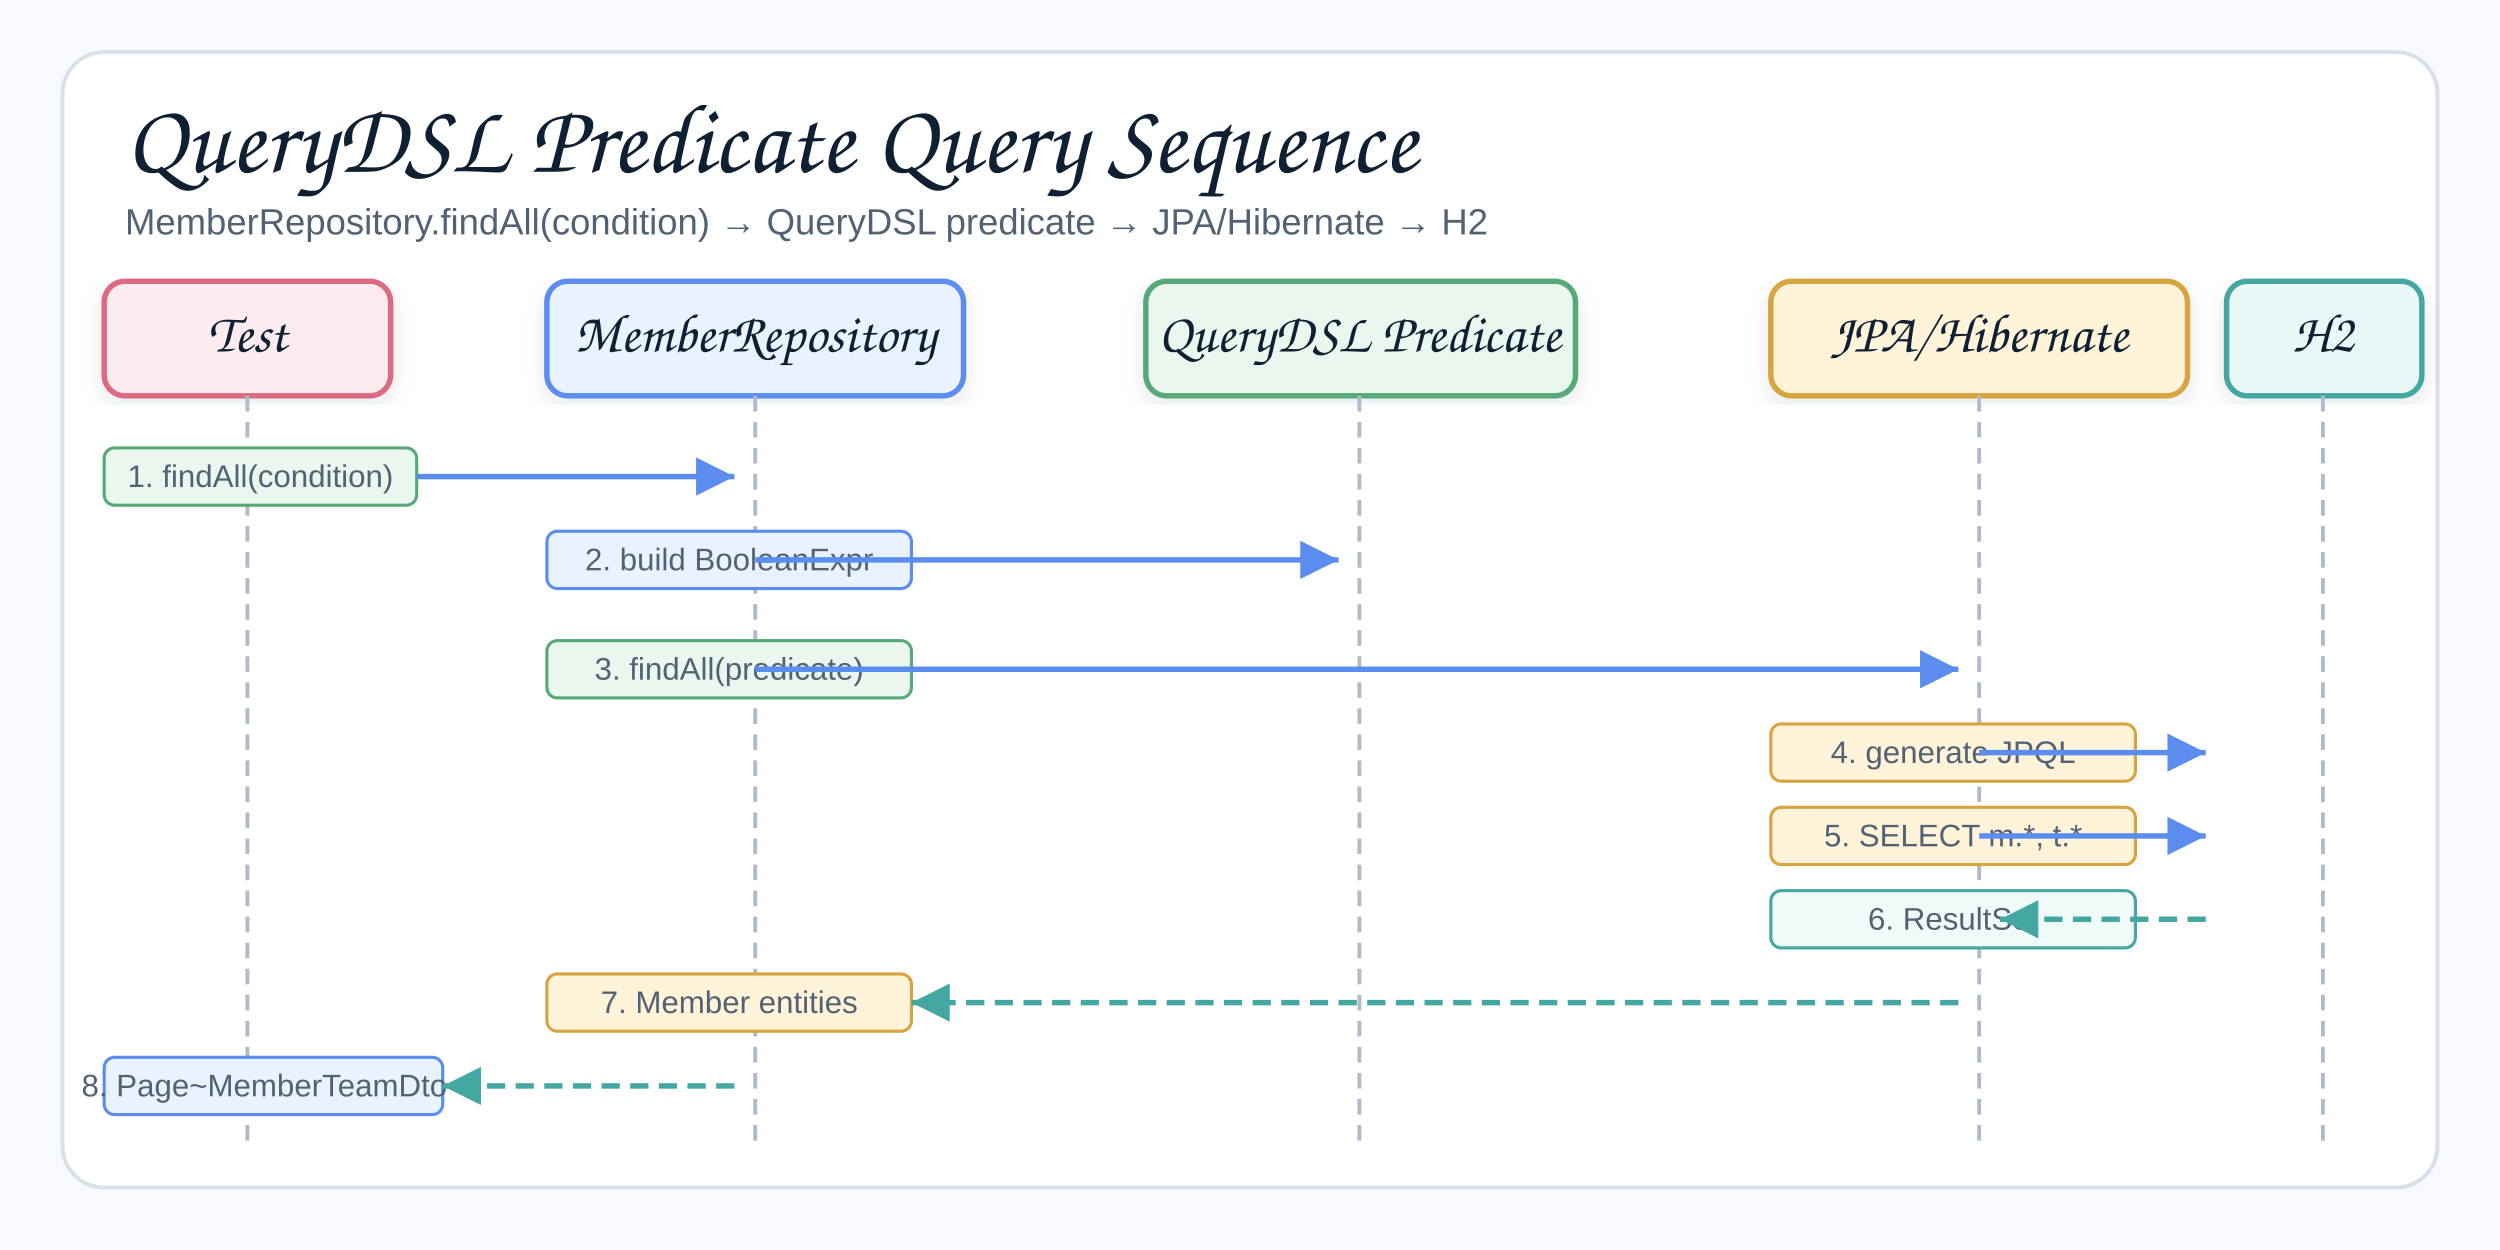
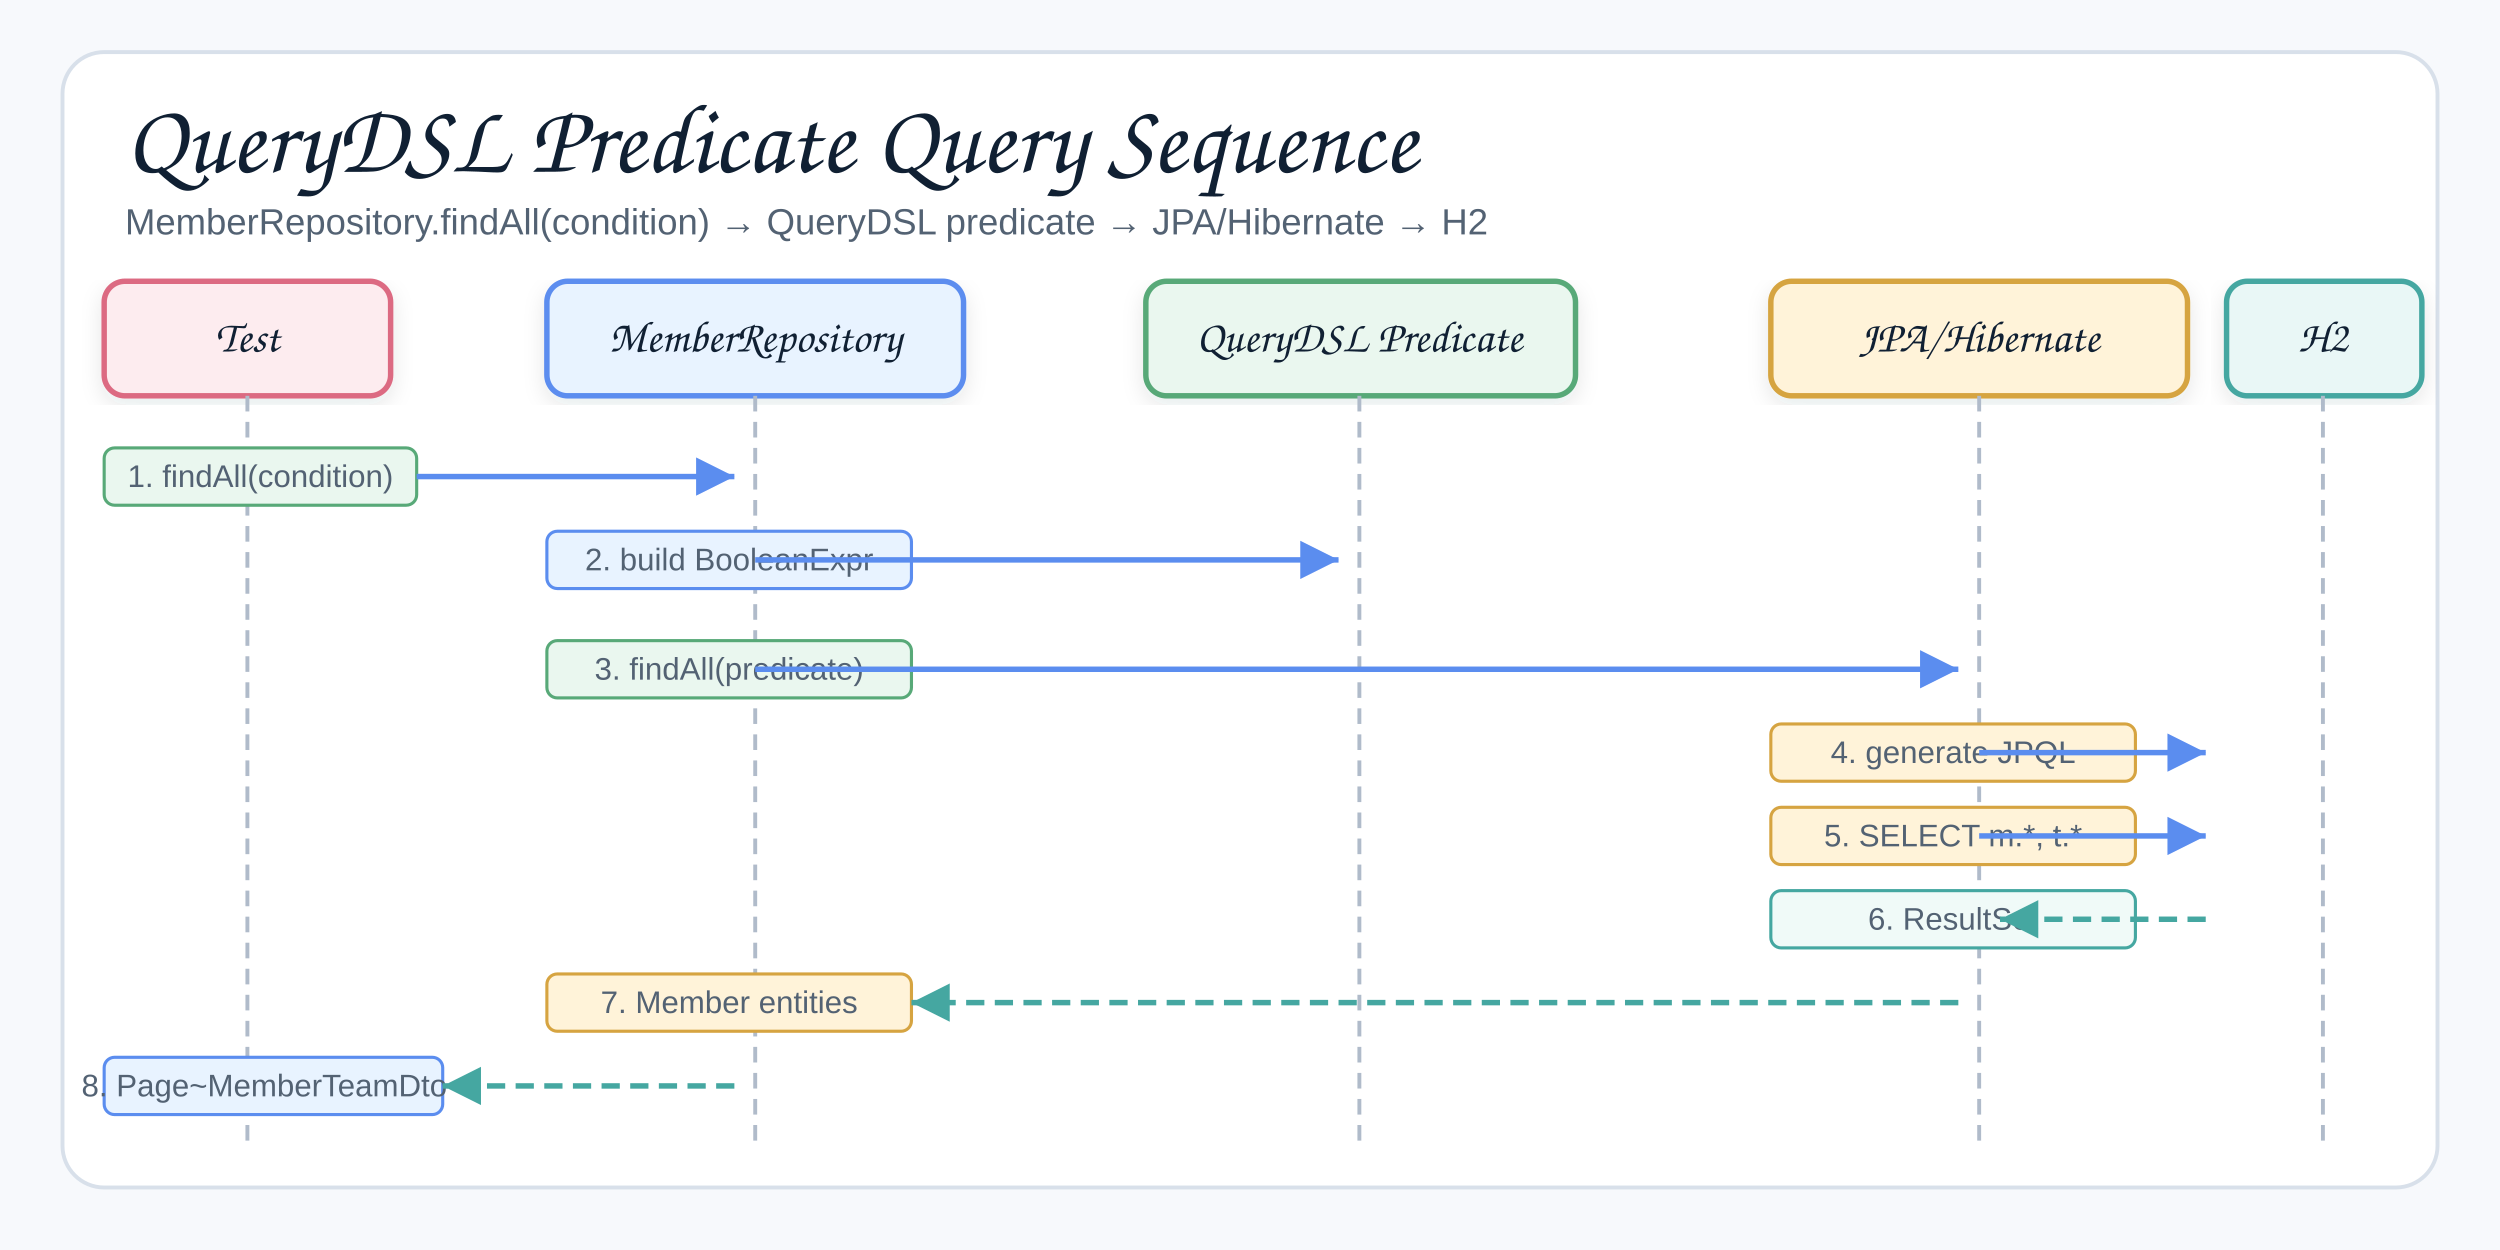
<svg xmlns="http://www.w3.org/2000/svg" width="960" height="480" viewBox="0 0 960 480" role="img" aria-label="QueryDSL Predicate Query Sequence">
  <defs>
    <filter id="shadow" x="-8%" y="-8%" width="116%" height="116%">
      <feDropShadow dx="0" dy="3" stdDeviation="4" flood-color="#1f2937" flood-opacity="0.10" />
    </filter>
    <marker id="arrowBlue" markerWidth="9" markerHeight="9" refX="8" refY="4.5" orient="auto" markerUnits="strokeWidth">
      <path d="M1,1 L8,4.5 L1,8 Z" fill="#5B8DEF" />
    </marker>
    <marker id="arrowTeal" markerWidth="9" markerHeight="9" refX="8" refY="4.5" orient="auto" markerUnits="strokeWidth">
      <path d="M1,1 L8,4.5 L1,8 Z" fill="#45A7A1" />
    </marker>
    <style>
    .canvas{fill:#f7f9fc}.frame{fill:#fff;stroke:#d8e0ea;stroke-width:1.5}
    .title{font-family:"Architects Daughter","Comic Sans MS","Comic Sans",cursive;font-size:38px;font-weight:400;fill:#102033}
    .subtitle{font-family:"Comic Sans MS","Comic Sans","Comic Neue",Arial,sans-serif;font-size:14px;font-weight:400;fill:#536273}
    .smallLabel{font-family:"Architects Daughter","Comic Sans MS","Comic Sans",cursive;font-size:21px;font-weight:400;fill:#102033}
    .small{font-family:"Comic Sans MS","Comic Sans","Comic Neue",Arial,sans-serif;font-size:12px;font-weight:400;fill:#536273}
    .card{stroke-width:2.1;filter:url(#shadow)}
    .lifeline{stroke:#b0bbca;stroke-width:1.5;stroke-dasharray:6 4;fill:none}
    .reqArrow{stroke:#5B8DEF;stroke-width:2.1;fill:none;marker-end:url(#arrowBlue)}
    .rspArrow{stroke:#45A7A1;stroke-width:2.1;stroke-dasharray:7 4;fill:none;marker-end:url(#arrowTeal)}
  </style>
  </defs>
  <rect class="canvas" width="960" height="480" />
  <rect class="frame" x="24" y="20" width="912" height="436" rx="16" />
  <text class="title" x="48" y="66">QueryDSL Predicate Query Sequence</text>
  <text class="subtitle" x="48" y="90">MemberRepository.findAll(condition) → QueryDSL predicate → JPA/Hibernate → H2</text>
  <rect class="card" x="40" y="108" width="110" height="44" rx="8" fill="#FDECEF" stroke="#DC6B82" />
-   <text class="smallLabel" x="95" y="135" text-anchor="middle">Test</text>
+   <text class="smallLabel" style="font-size:17px" x="95" y="135" text-anchor="middle">Test</text>
  <rect class="card" x="210" y="108" width="160" height="44" rx="8" fill="#E8F3FF" stroke="#5B8DEF" />
-   <text class="smallLabel" x="290" y="135" text-anchor="middle">MemberRepository</text>
+   <text class="smallLabel" style="font-size:17px" x="290" y="135" text-anchor="middle">MemberRepository</text>
  <rect class="card" x="440" y="108" width="165" height="44" rx="8" fill="#EAF7EF" stroke="#58A978" />
-   <text class="smallLabel" x="522" y="135" text-anchor="middle">QueryDSL Predicate</text>
+   <text class="smallLabel" style="font-size:17px" x="522" y="135" text-anchor="middle">QueryDSL Predicate</text>
  <rect class="card" x="680" y="108" width="160" height="44" rx="8" fill="#FFF3D9" stroke="#D6A441" />
-   <text class="smallLabel" x="760" y="135" text-anchor="middle">JPA/Hibernate</text>
+   <text class="smallLabel" style="font-size:17px" x="760" y="135" text-anchor="middle">JPA/Hibernate</text>
  <rect class="card" x="855" y="108" width="75" height="44" rx="8" fill="#E9F7F6" stroke="#45A7A1" />
-   <text class="smallLabel" x="892" y="135" text-anchor="middle">H2</text>
+   <text class="smallLabel" style="font-size:17px" x="892" y="135" text-anchor="middle">H2</text>
  <line class="lifeline" x1="95" y1="152" x2="95" y2="440" />
  <line class="lifeline" x1="290" y1="152" x2="290" y2="440" />
  <line class="lifeline" x1="522" y1="152" x2="522" y2="440" />
  <line class="lifeline" x1="760" y1="152" x2="760" y2="440" />
  <line class="lifeline" x1="892" y1="152" x2="892" y2="440" />
  <rect fill="#EAF7EF" stroke="#58A978" stroke-width="1.2" x="40" y="172" width="120" height="22" rx="4" />
  <text class="small" x="100" y="187" text-anchor="middle">1. findAll(condition)</text>
  <line class="reqArrow" x1="160" y1="183" x2="282" y2="183" />
  <rect fill="#E8F3FF" stroke="#5B8DEF" stroke-width="1.2" x="210" y="204" width="140" height="22" rx="4" />
  <text class="small" x="280" y="219" text-anchor="middle">2. build BooleanExpr</text>
  <line class="reqArrow" x1="290" y1="215" x2="514" y2="215" />
  <rect fill="#EAF7EF" stroke="#58A978" stroke-width="1.2" x="210" y="246" width="140" height="22" rx="4" />
  <text class="small" x="280" y="261" text-anchor="middle">3. findAll(predicate)</text>
  <line class="reqArrow" x1="290" y1="257" x2="752" y2="257" />
  <rect fill="#FFF3D9" stroke="#D6A441" stroke-width="1.2" x="680" y="278" width="140" height="22" rx="4" />
  <text class="small" x="750" y="293" text-anchor="middle">4. generate JPQL</text>
  <line class="reqArrow" x1="760" y1="289" x2="847" y2="289" />
  <rect fill="#FFF3D9" stroke="#D6A441" stroke-width="1.2" x="680" y="310" width="140" height="22" rx="4" />
  <text class="small" x="750" y="325" text-anchor="middle">5. SELECT m.*, t.*</text>
  <line class="reqArrow" x1="760" y1="321" x2="847" y2="321" />
  <rect fill="#f0faf8" stroke="#45A7A1" stroke-width="1.2" x="680" y="342" width="140" height="22" rx="4" />
  <text class="small" x="750" y="357" text-anchor="middle">6. ResultSet</text>
  <line class="rspArrow" x1="847" y1="353" x2="768" y2="353" />
  <rect fill="#FFF3D9" stroke="#D6A441" stroke-width="1.2" x="210" y="374" width="140" height="22" rx="4" />
  <text class="small" x="280" y="389" text-anchor="middle">7. Member entities</text>
  <line class="rspArrow" x1="752" y1="385" x2="350" y2="385" />
  <rect fill="#E8F3FF" stroke="#5B8DEF" stroke-width="1.2" x="40" y="406" width="130" height="22" rx="4" />
  <text class="small" x="105" y="421" text-anchor="middle">8. Page~MemberTeamDto~</text>
  <line class="rspArrow" x1="282" y1="417" x2="170" y2="417" />
</svg>
